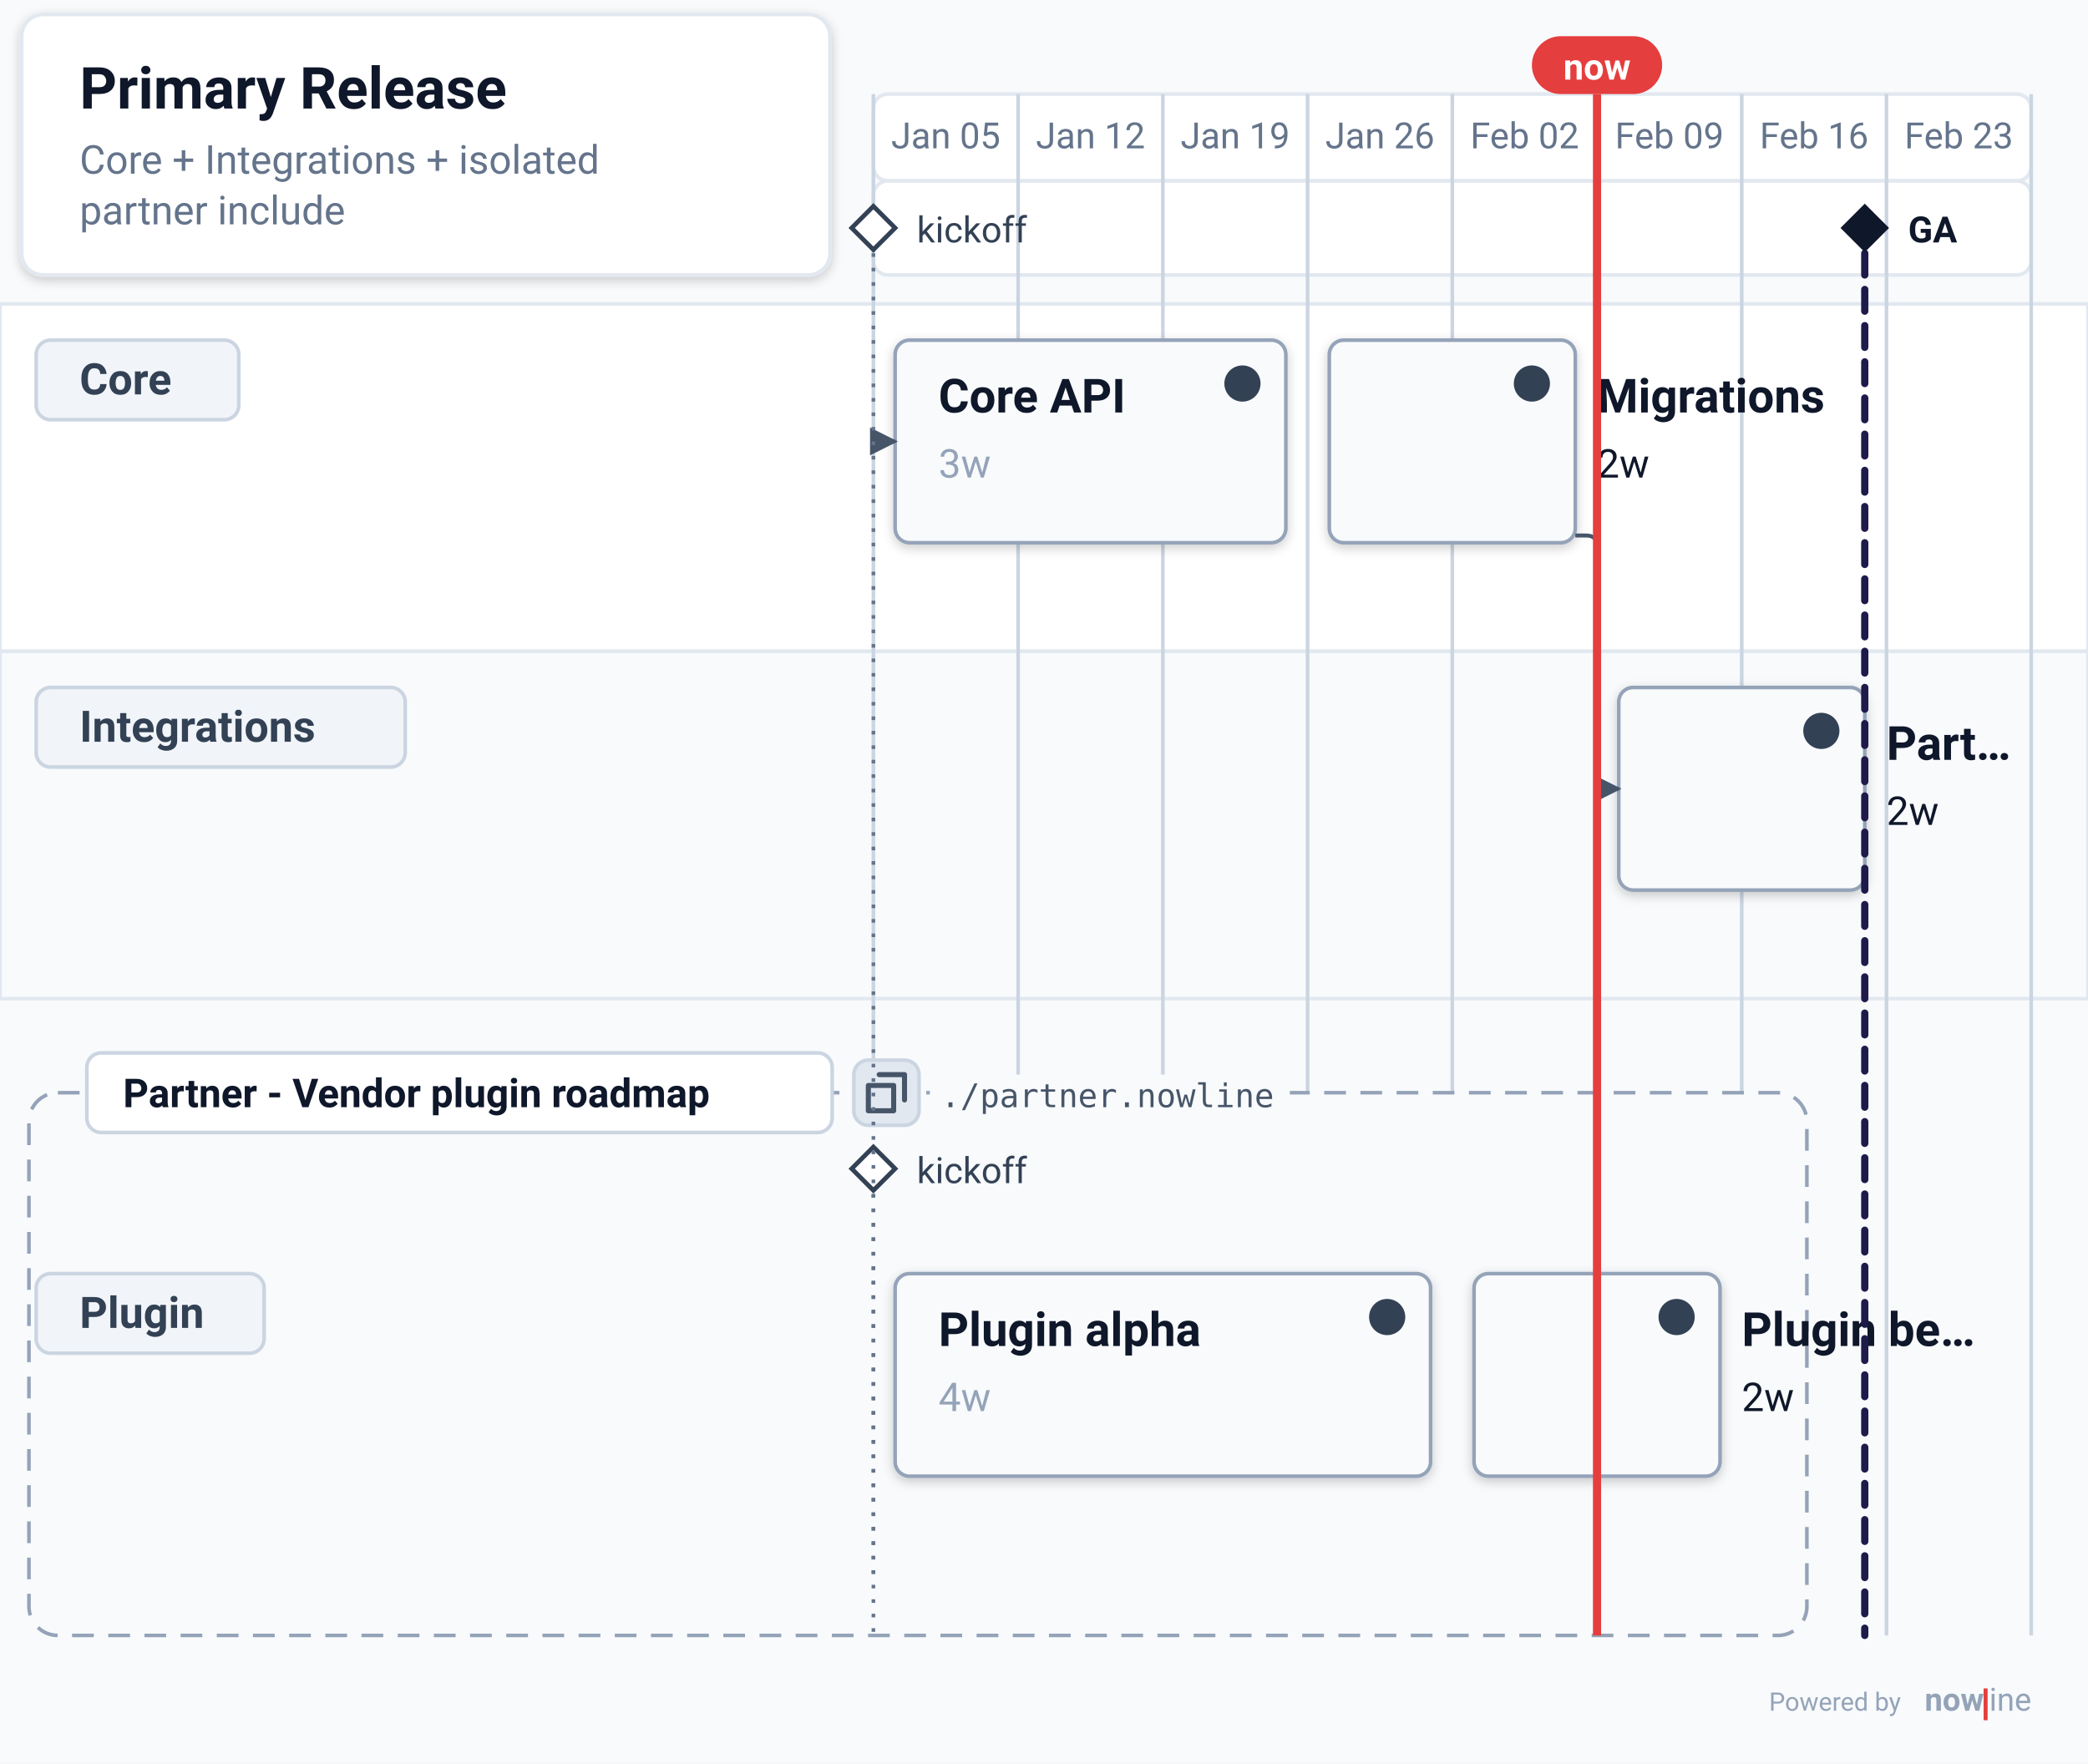
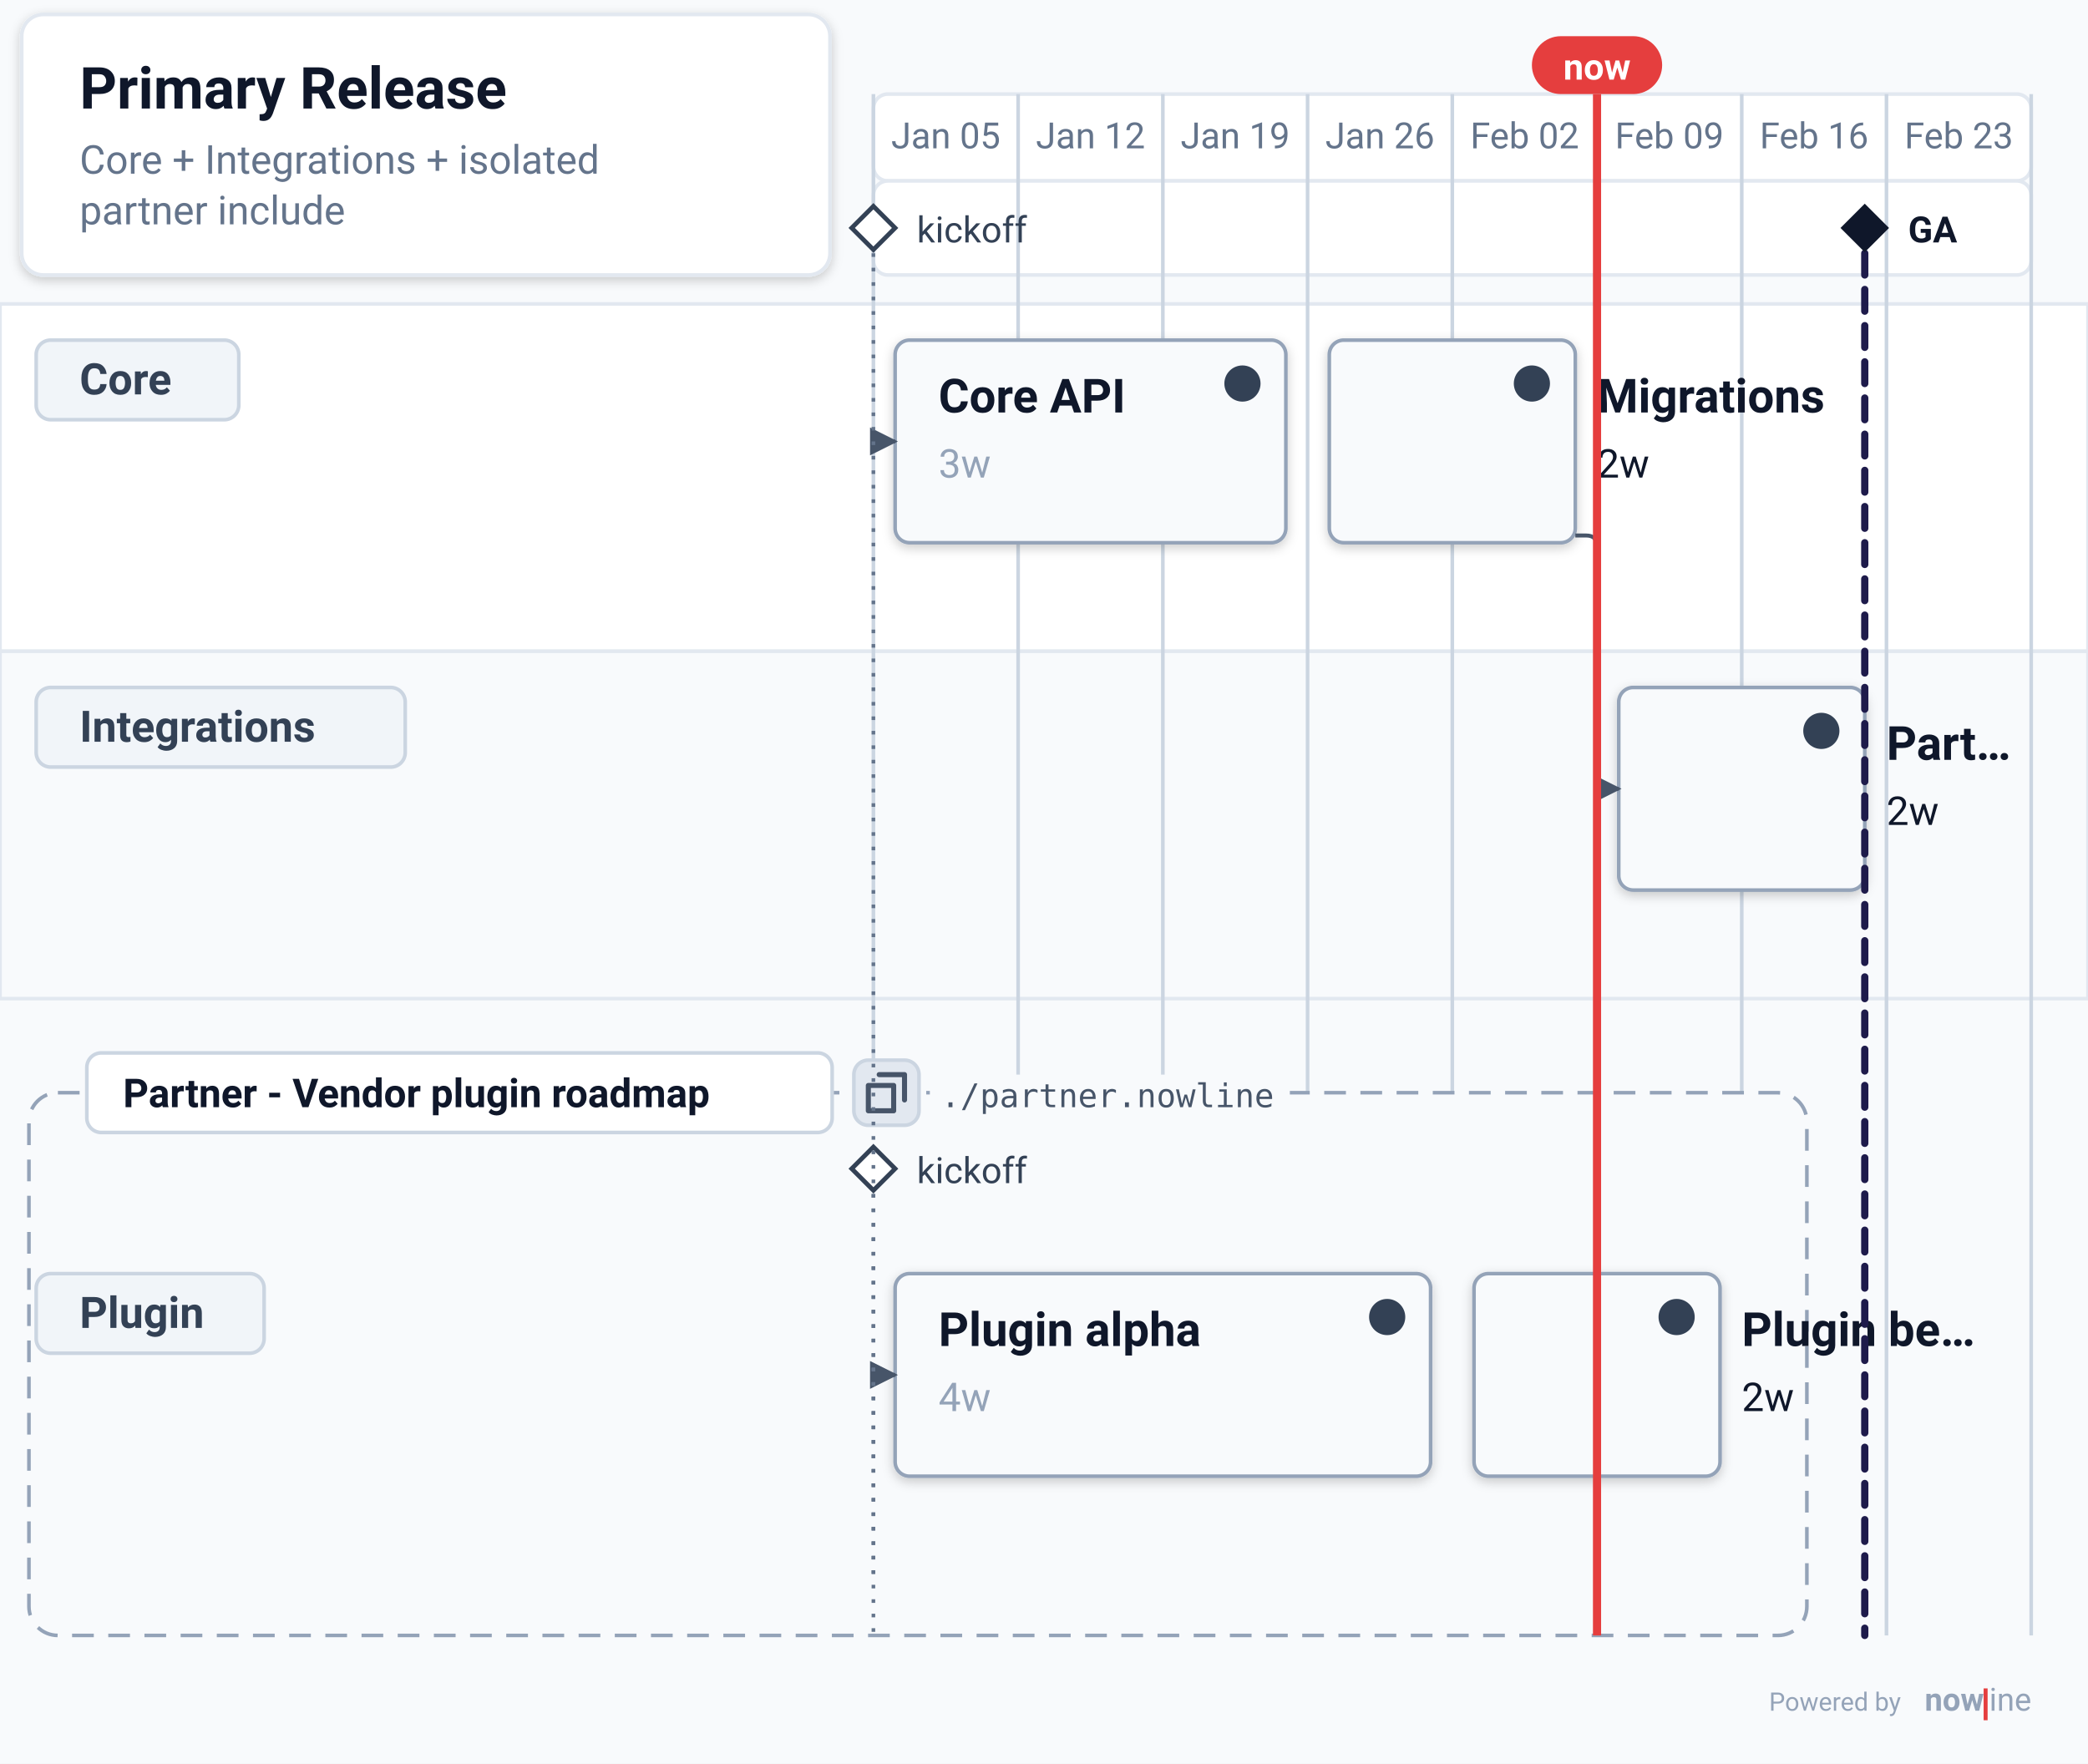
<svg xmlns="http://www.w3.org/2000/svg" data-generator="nowline" data-theme="light" height="487.44" viewBox="0 0 577.1 487.44" width="577.1">
  <defs>
    <filter height="200%" id="nl-0-root-shadow-subtle" width="200%" x="-50%" y="-50%">
      <feGaussianBlur in="SourceAlpha" stdDeviation="1.5" />
      <feOffset dx="0" dy="1" result="offsetblur" />
      <feComponentTransfer>
        <feFuncA type="linear" slope="0.2" />
      </feComponentTransfer>
      <feMerge>
        <feMergeNode />
        <feMergeNode in="SourceGraphic" />
      </feMerge>
    </filter>
    <filter height="200%" id="nl-0-root-shadow-soft" width="200%" x="-50%" y="-50%">
      <feGaussianBlur in="SourceAlpha" stdDeviation="5" />
      <feOffset dx="0" dy="3" result="offsetblur" />
      <feComponentTransfer>
        <feFuncA type="linear" slope="0.3" />
      </feComponentTransfer>
      <feMerge>
        <feMergeNode />
        <feMergeNode in="SourceGraphic" />
      </feMerge>
    </filter>
    <filter height="200%" id="nl-0-root-shadow-hard" width="200%" x="-50%" y="-50%">
      <feGaussianBlur in="SourceAlpha" stdDeviation="0" />
      <feOffset dx="2" dy="2" result="offsetblur" />
      <feComponentTransfer>
        <feFuncA type="linear" slope="0.45" />
      </feComponentTransfer>
      <feMerge>
        <feMergeNode />
        <feMergeNode in="SourceGraphic" />
      </feMerge>
    </filter>
    <marker id="nl-0-root-arrow" viewBox="0 0 10 10" refX="9" refY="5" markerWidth="7" markerHeight="7" orient="auto">
      <path d="M 0 0 L 10 5 L 0 10 z" fill="#475569" />
    </marker>
    <marker id="nl-0-root-arrow-light" viewBox="0 0 10 10" refX="9" refY="5" markerWidth="7" markerHeight="7" orient="auto">
      <path d="M 0 0 L 10 5 L 0 10 z" fill="#94a3b8" />
    </marker>
    <marker id="nl-0-root-arrow-dark" viewBox="0 0 10 10" refX="9" refY="5" markerWidth="7" markerHeight="7" orient="auto">
      <path d="M 0 0 L 10 5 L 0 10 z" fill="#0f172a" />
    </marker>
  </defs>
  <rect fill="#f8fafc" height="487.44" width="577.1" x="0" y="0" />
  <g data-layer="timeline">
    <rect fill="#ffffff" height="24" rx="4" ry="4" stroke="#e2e8f0" stroke-width="1" width="320" x="241.4" y="26" />
    <rect fill="#ffffff" height="26" rx="4" ry="4" stroke="#e2e8f0" stroke-width="1" width="320" x="241.4" y="50" />
    <text fill="#64748b" font-family="system-ui, -apple-system, &quot;Segoe UI&quot;, Roboto, sans-serif" font-size="10" text-anchor="middle" x="261.4" y="41">Jan 05</text>
    <text fill="#64748b" font-family="system-ui, -apple-system, &quot;Segoe UI&quot;, Roboto, sans-serif" font-size="10" text-anchor="middle" x="301.4" y="41">Jan 12</text>
    <text fill="#64748b" font-family="system-ui, -apple-system, &quot;Segoe UI&quot;, Roboto, sans-serif" font-size="10" text-anchor="middle" x="341.4" y="41">Jan 19</text>
    <text fill="#64748b" font-family="system-ui, -apple-system, &quot;Segoe UI&quot;, Roboto, sans-serif" font-size="10" text-anchor="middle" x="381.4" y="41">Jan 26</text>
    <text fill="#64748b" font-family="system-ui, -apple-system, &quot;Segoe UI&quot;, Roboto, sans-serif" font-size="10" text-anchor="middle" x="421.4" y="41">Feb 02</text>
    <text fill="#64748b" font-family="system-ui, -apple-system, &quot;Segoe UI&quot;, Roboto, sans-serif" font-size="10" text-anchor="middle" x="461.4" y="41">Feb 09</text>
    <text fill="#64748b" font-family="system-ui, -apple-system, &quot;Segoe UI&quot;, Roboto, sans-serif" font-size="10" text-anchor="middle" x="501.4" y="41">Feb 16</text>
    <text fill="#64748b" font-family="system-ui, -apple-system, &quot;Segoe UI&quot;, Roboto, sans-serif" font-size="10" text-anchor="middle" x="541.4" y="41">Feb 23</text>
  </g>
  <g data-id="core" data-layer="swimlane-bg">
    <rect fill="#ffffff" height="96" stroke="#e2e8f0" stroke-width="1" width="577.1" x="0" y="84" />
  </g>
  <g data-id="integrations" data-layer="swimlane-bg">
    <rect fill="#f8fafc" height="96" stroke="#e2e8f0" stroke-width="1" width="577.1" x="0" y="180" />
  </g>
  <g data-layer="grid">
    <line stroke="#cbd5e1" stroke-width="1" x1="241.4" x2="241.4" y1="26" y2="452" />
    <line stroke="#cbd5e1" stroke-width="1" x1="281.4" x2="281.4" y1="26" y2="452" />
    <line stroke="#cbd5e1" stroke-width="1" x1="321.4" x2="321.4" y1="26" y2="452" />
    <line stroke="#cbd5e1" stroke-width="1" x1="361.4" x2="361.4" y1="26" y2="452" />
    <line stroke="#cbd5e1" stroke-width="1" x1="401.4" x2="401.4" y1="26" y2="452" />
    <line stroke="#cbd5e1" stroke-width="1" x1="441.4" x2="441.4" y1="26" y2="452" />
    <line stroke="#cbd5e1" stroke-width="1" x1="481.4" x2="481.4" y1="26" y2="452" />
    <line stroke="#cbd5e1" stroke-width="1" x1="521.4" x2="521.4" y1="26" y2="452" />
    <line stroke="#cbd5e1" stroke-width="1" x1="561.4" x2="561.4" y1="26" y2="452" />
  </g>
  <g data-id="core" data-layer="swimlane">
    <rect fill="#f1f5f9" height="22" rx="4" ry="4" stroke="#cbd5e1" stroke-width="1" width="56" x="10" y="94" />
    <text fill="#334155" font-family="system-ui, -apple-system, &quot;Segoe UI&quot;, Roboto, sans-serif" font-size="12" font-weight="600" x="22" y="109">Core</text>
    <g data-id="core-api" data-layer="item">
      <rect fill="#f8fafc" filter="url(#nl-0-root-shadow-subtle)" height="56" rx="4" ry="4" stroke="#94a3b8" stroke-width="1" width="108" x="247.4" y="94" />
      <circle cx="343.4" cy="106" fill="#334155" r="5" />
      <text fill="#0f172a" font-family="system-ui, -apple-system, &quot;Segoe UI&quot;, Roboto, sans-serif" font-size="13" font-weight="600" x="259.4" y="114">Core API</text>
      <text fill="#94a3b8" font-family="system-ui, -apple-system, &quot;Segoe UI&quot;, Roboto, sans-serif" font-size="11" x="259.4" y="132">3w</text>
    </g>
    <g data-id="migrations" data-layer="item">
      <rect fill="#f8fafc" filter="url(#nl-0-root-shadow-subtle)" height="56" rx="4" ry="4" stroke="#94a3b8" stroke-width="1" width="68" x="367.4" y="94" />
      <circle cx="423.4" cy="106" fill="#334155" r="5" />
      <text fill="#0f172a" font-family="system-ui, -apple-system, &quot;Segoe UI&quot;, Roboto, sans-serif" font-size="13" font-weight="600" x="441.4" y="114">Migrations</text>
      <text fill="#0f172a" font-family="system-ui, -apple-system, &quot;Segoe UI&quot;, Roboto, sans-serif" font-size="11" x="441.4" y="132">2w</text>
    </g>
  </g>
  <g data-id="integrations" data-layer="swimlane">
    <rect fill="#f1f5f9" height="22" rx="4" ry="4" stroke="#cbd5e1" stroke-width="1" width="102" x="10" y="190" />
    <text fill="#334155" font-family="system-ui, -apple-system, &quot;Segoe UI&quot;, Roboto, sans-serif" font-size="12" font-weight="600" x="22" y="205">Integrations</text>
    <g data-id="bridge" data-layer="item">
      <rect fill="#f8fafc" filter="url(#nl-0-root-shadow-subtle)" height="56" rx="4" ry="4" stroke="#94a3b8" stroke-width="1" width="68" x="447.4" y="190" />
      <circle cx="503.4" cy="202" fill="#334155" r="5" />
      <text fill="#0f172a" font-family="system-ui, -apple-system, &quot;Segoe UI&quot;, Roboto, sans-serif" font-size="13" font-weight="600" x="521.4" y="210">Part…</text>
      <text fill="#0f172a" font-family="system-ui, -apple-system, &quot;Segoe UI&quot;, Roboto, sans-serif" font-size="11" x="521.4" y="228">2w</text>
    </g>
  </g>
  <g data-layer="include">
    <rect fill="#f8fafc" height="150" rx="8" ry="8" stroke="#94a3b8" stroke-dasharray="6 4" stroke-width="1" width="491.4" x="8" y="302" />
    <g data-id="plugin" data-layer="swimlane">
      <rect fill="#f1f5f9" height="22" rx="4" ry="4" stroke="#cbd5e1" stroke-width="1" width="63" x="10" y="352" />
      <text fill="#334155" font-family="system-ui, -apple-system, &quot;Segoe UI&quot;, Roboto, sans-serif" font-size="12" font-weight="600" x="22" y="367">Plugin</text>
      <g data-id="plugin-alpha" data-layer="item">
        <rect fill="#f8fafc" filter="url(#nl-0-root-shadow-subtle)" height="56" rx="4" ry="4" stroke="#94a3b8" stroke-width="1" width="148" x="247.4" y="352" />
        <circle cx="383.4" cy="364" fill="#334155" r="5" />
        <text fill="#0f172a" font-family="system-ui, -apple-system, &quot;Segoe UI&quot;, Roboto, sans-serif" font-size="13" font-weight="600" x="259.4" y="372">Plugin alpha</text>
        <text fill="#94a3b8" font-family="system-ui, -apple-system, &quot;Segoe UI&quot;, Roboto, sans-serif" font-size="11" x="259.4" y="390">4w</text>
      </g>
      <g data-id="plugin-beta" data-layer="item">
        <rect fill="#f8fafc" filter="url(#nl-0-root-shadow-subtle)" height="56" rx="4" ry="4" stroke="#94a3b8" stroke-width="1" width="68" x="407.4" y="352" />
        <circle cx="463.4" cy="364" fill="#334155" r="5" />
        <text fill="#0f172a" font-family="system-ui, -apple-system, &quot;Segoe UI&quot;, Roboto, sans-serif" font-size="13" font-weight="600" x="481.4" y="372">Plugin be…</text>
        <text fill="#0f172a" font-family="system-ui, -apple-system, &quot;Segoe UI&quot;, Roboto, sans-serif" font-size="11" x="481.4" y="390">2w</text>
      </g>
    </g>
+     <path d="M241.4 380 L247.4 380" fill="none" marker-end="url(#nl-0-root-arrow)" stroke="#475569" stroke-linejoin="round" stroke-width="1.1" />
    <line stroke="#64748b" stroke-dasharray="1 3" stroke-width="1" x1="241.4" x2="241.4" y1="330" y2="438" />
    <g data-id="kickoff" data-layer="anchor">
      <path d="M241.4 317 L247.4 323 L241.4 329 L235.4 323 Z" fill="#ffffff" stroke="#334155" stroke-width="1.25" />
      <text fill="#334155" font-family="system-ui, -apple-system, &quot;Segoe UI&quot;, Roboto, sans-serif" font-size="10" x="253.4" y="327">kickoff</text>
    </g>
    <rect fill="#ffffff" height="22" rx="4" ry="4" stroke="#cbd5e1" stroke-width="1" width="206" x="24" y="291" />
    <text fill="#0f172a" font-family="system-ui, -apple-system, &quot;Segoe UI&quot;, Roboto, sans-serif" font-size="11" font-weight="600" x="34" y="306">Partner - Vendor plugin roadmap</text>
    <rect fill="#e2e8f0" height="18" rx="4" ry="4" stroke="#cbd5e1" stroke-width="1" width="18" x="236" y="293" />
    <path d="M243 297 H250 V304 M240 300 H247 V307 H240 Z" fill="none" stroke="#475569" stroke-linecap="round" stroke-linejoin="round" stroke-width="1.4" />
    <rect fill="#f8fafc" height="15" width="99.5" x="257" y="297" />
    <text fill="#475569" font-family="ui-monospace, SFMono-Regular, Menlo, Consolas, monospace" font-size="9" x="260" y="306">./partner.nowline</text>
  </g>
  <path d="M241.4 122 L247.4 122" fill="none" marker-end="url(#nl-0-root-arrow)" stroke="#475569" stroke-linejoin="round" stroke-width="1.1" />
  <path d="M435.4 148 L438.4 148 Q441.4 148 441.4 151 L441.4 215 Q441.4 218 444.4 218 L447.4 218" fill="none" marker-end="url(#nl-0-root-arrow)" stroke="#475569" stroke-linejoin="round" stroke-width="1.1" />
  <line stroke="#64748b" stroke-dasharray="1 3" stroke-width="1" x1="241.4" x2="241.4" y1="70" y2="452" />
  <line stroke="#1e1b4b" stroke-dasharray="6 4" stroke-linecap="round" stroke-width="2" x1="515.4" x2="515.4" y1="70" y2="452" />
  <g data-id="kickoff" data-layer="anchor">
    <path d="M241.4 57 L247.4 63 L241.4 69 L235.4 63 Z" fill="#ffffff" stroke="#334155" stroke-width="1.25" />
    <text fill="#334155" font-family="system-ui, -apple-system, &quot;Segoe UI&quot;, Roboto, sans-serif" font-size="10" x="253.4" y="67">kickoff</text>
  </g>
  <g data-id="ga" data-layer="milestone">
    <path d="M515.4 57 L521.4 63 L515.4 69 L509.4 63 Z" fill="#0f172a" stroke="#0f172a" stroke-width="1" />
    <text fill="#0f172a" font-family="system-ui, -apple-system, &quot;Segoe UI&quot;, Roboto, sans-serif" font-size="10" font-weight="600" x="527.4" y="67">GA</text>
  </g>
  <g data-layer="nowline">
    <line stroke="#e53e3e" stroke-width="2.25" x1="441.4" x2="441.4" y1="26" y2="452" />
    <rect fill="#e53e3e" height="16" rx="8" ry="8" width="36" x="423.4" y="10" />
    <text fill="#ffffff" font-family="system-ui, -apple-system, &quot;Segoe UI&quot;, Roboto, sans-serif" font-size="10" font-weight="700" text-anchor="middle" x="441.4" y="22">now</text>
  </g>
  <g data-id="nl-0-root-header" data-layer="header">
    <rect fill="#ffffff" filter="url(#nl-0-root-shadow-subtle)" height="72" rx="6" ry="6" stroke="#e2e8f0" stroke-width="1" width="223.4" x="6" y="4" />
    <text fill="#0f172a" font-family="system-ui, -apple-system, &quot;Segoe UI&quot;, Roboto, sans-serif" font-size="16" font-weight="600" x="22" y="30">Primary Release</text>
    <text fill="#64748b" font-family="system-ui, -apple-system, &quot;Segoe UI&quot;, Roboto, sans-serif" font-size="11" x="22" y="48">Core + Integrations + isolated</text>
    <text fill="#64748b" font-family="system-ui, -apple-system, &quot;Segoe UI&quot;, Roboto, sans-serif" font-size="11" x="22" y="62">partner include</text>
  </g>
  <a aria-label="Powered by nowline" href="https://nowline.io" rel="noopener" target="_blank">
    <g data-layer="attribution">
      <g transform="translate(488.94 464) scale(0.22)">
        <text fill="#94a3b8" font-family="system-ui, -apple-system, &quot;Segoe UI&quot;, Roboto, sans-serif" font-size="32" font-weight="400" x="0" y="40">Powered by</text>
        <text fill="#94a3b8" font-family="system-ui, -apple-system, &quot;Segoe UI&quot;, Roboto, sans-serif" font-size="40" font-weight="700" x="195.6" y="40">now</text>
        <rect fill="#e53e3e" height="40" width="5" x="269.6" y="12" />
        <text fill="#94a3b8" font-family="system-ui, -apple-system, &quot;Segoe UI&quot;, Roboto, sans-serif" font-size="40" font-weight="400" x="276.6" y="40">ine</text>
      </g>
    </g>
  </a>
</svg>
